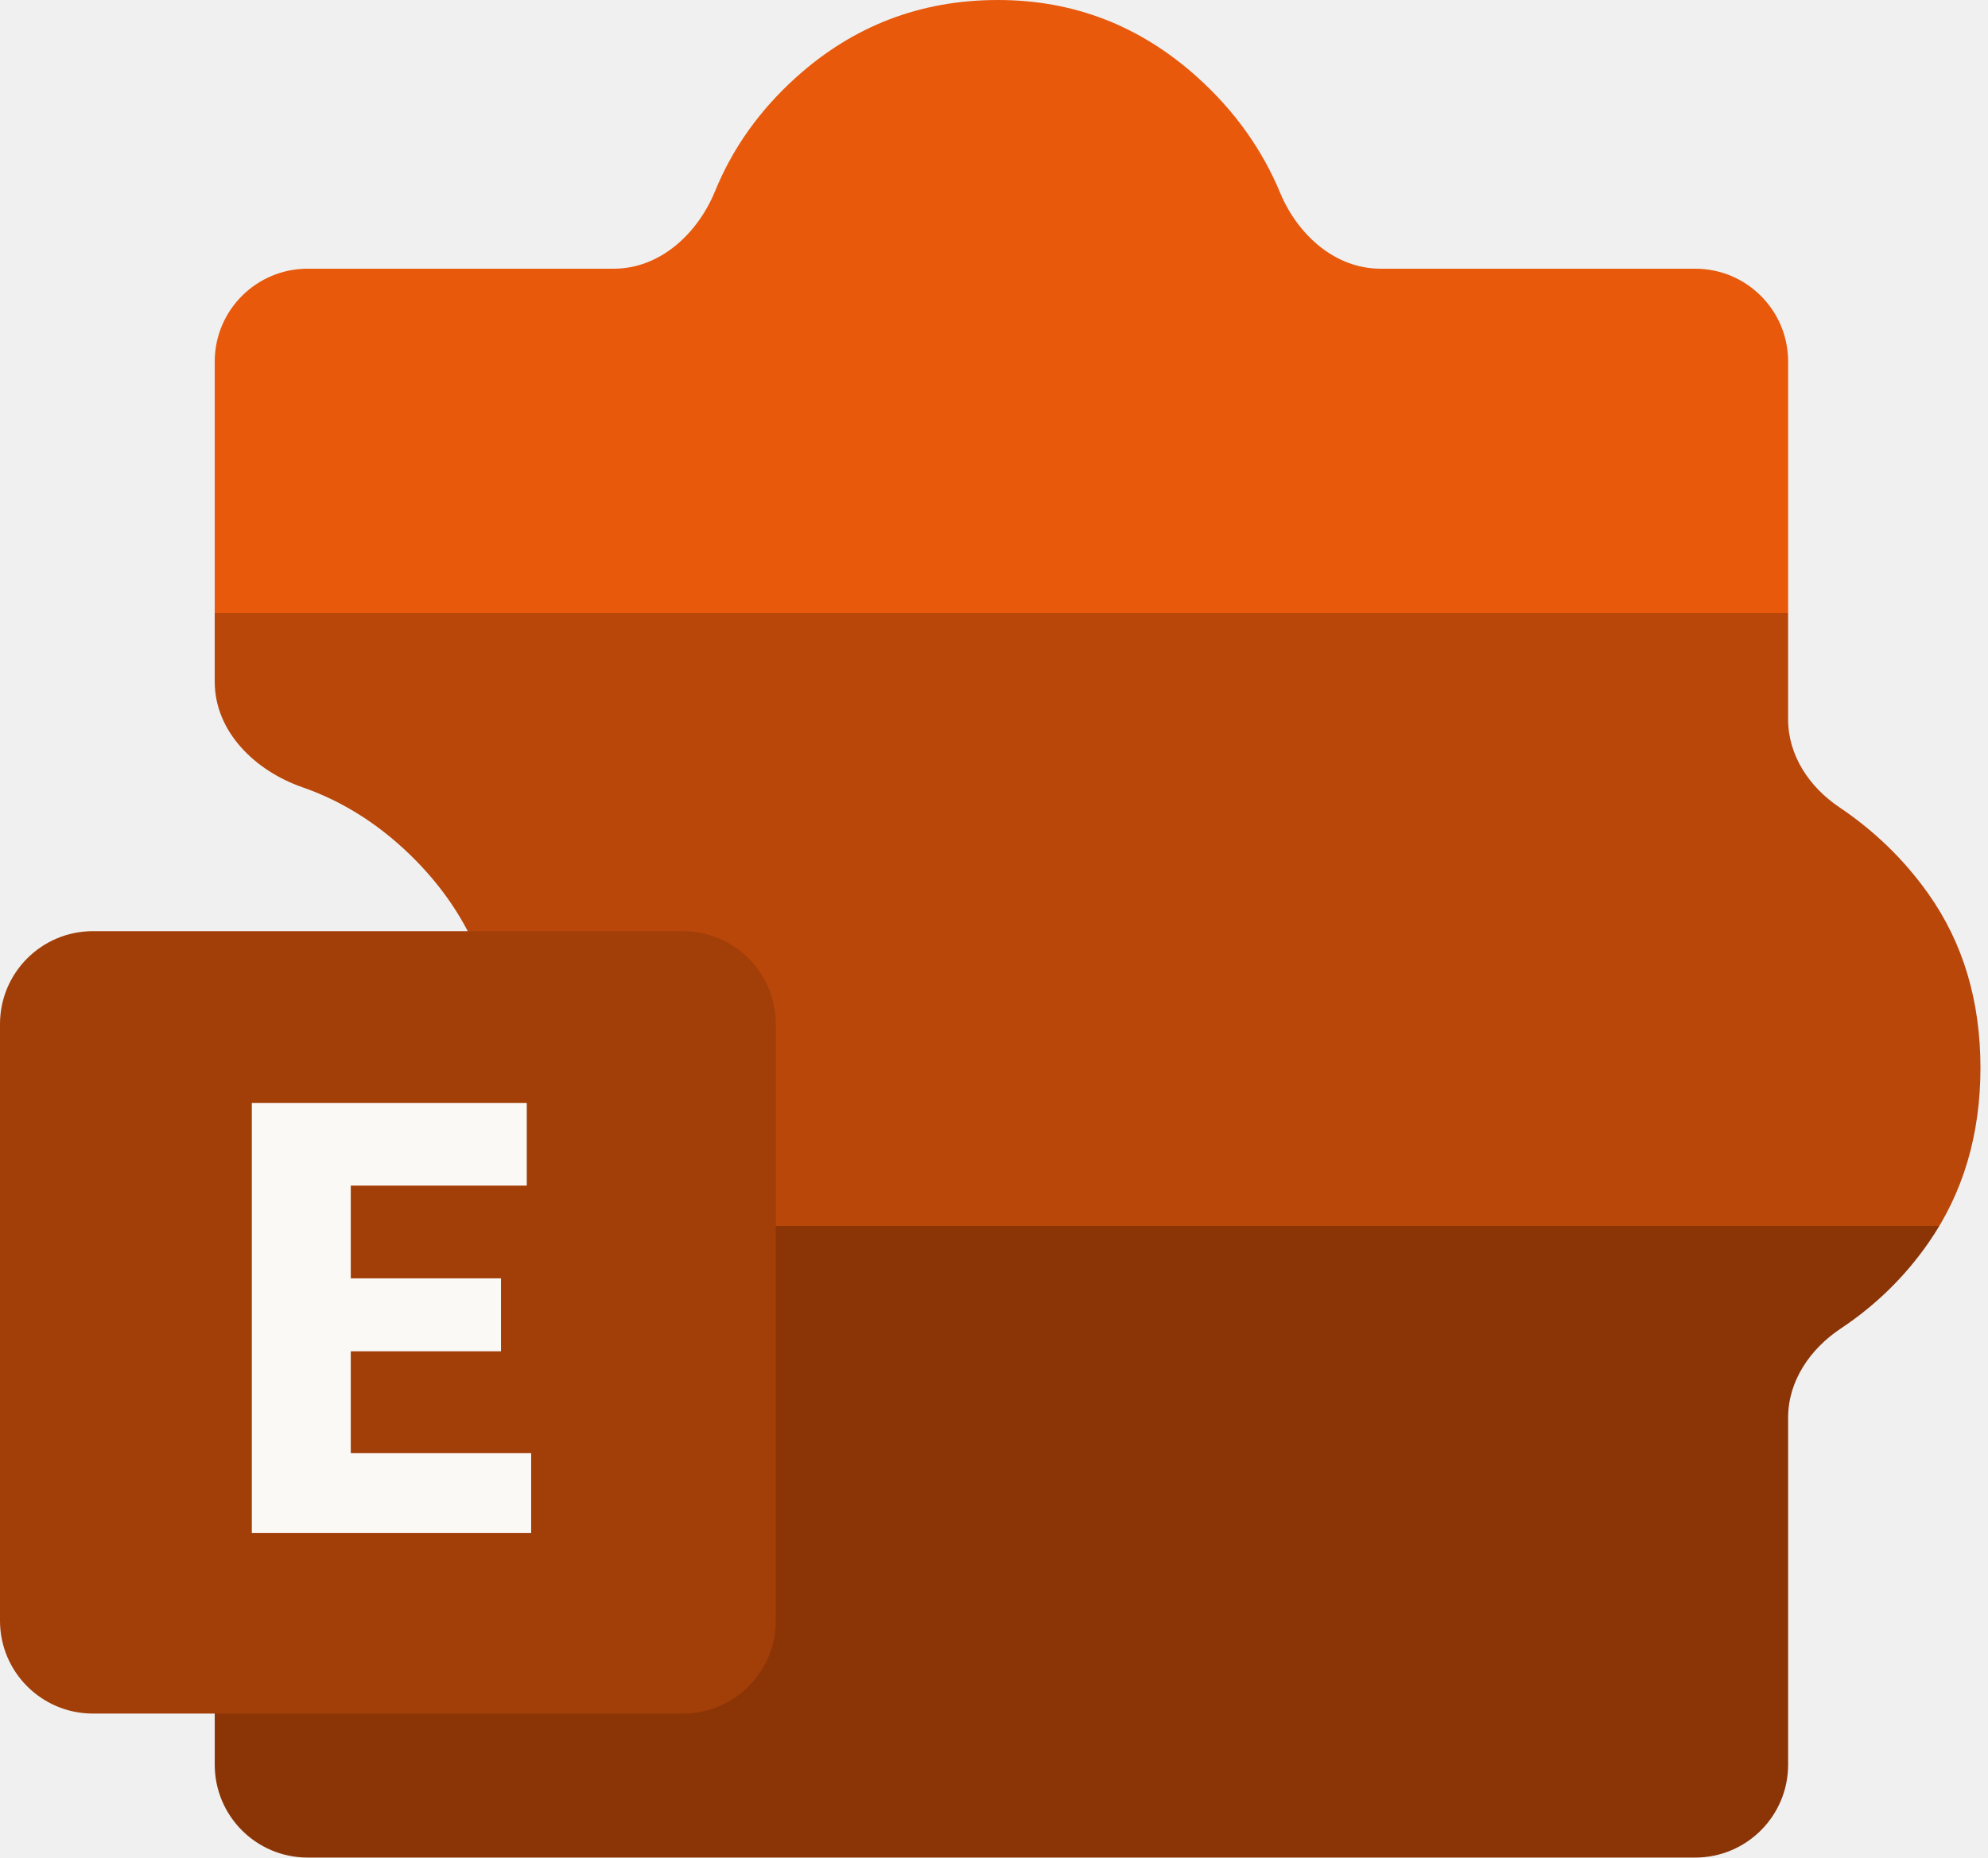
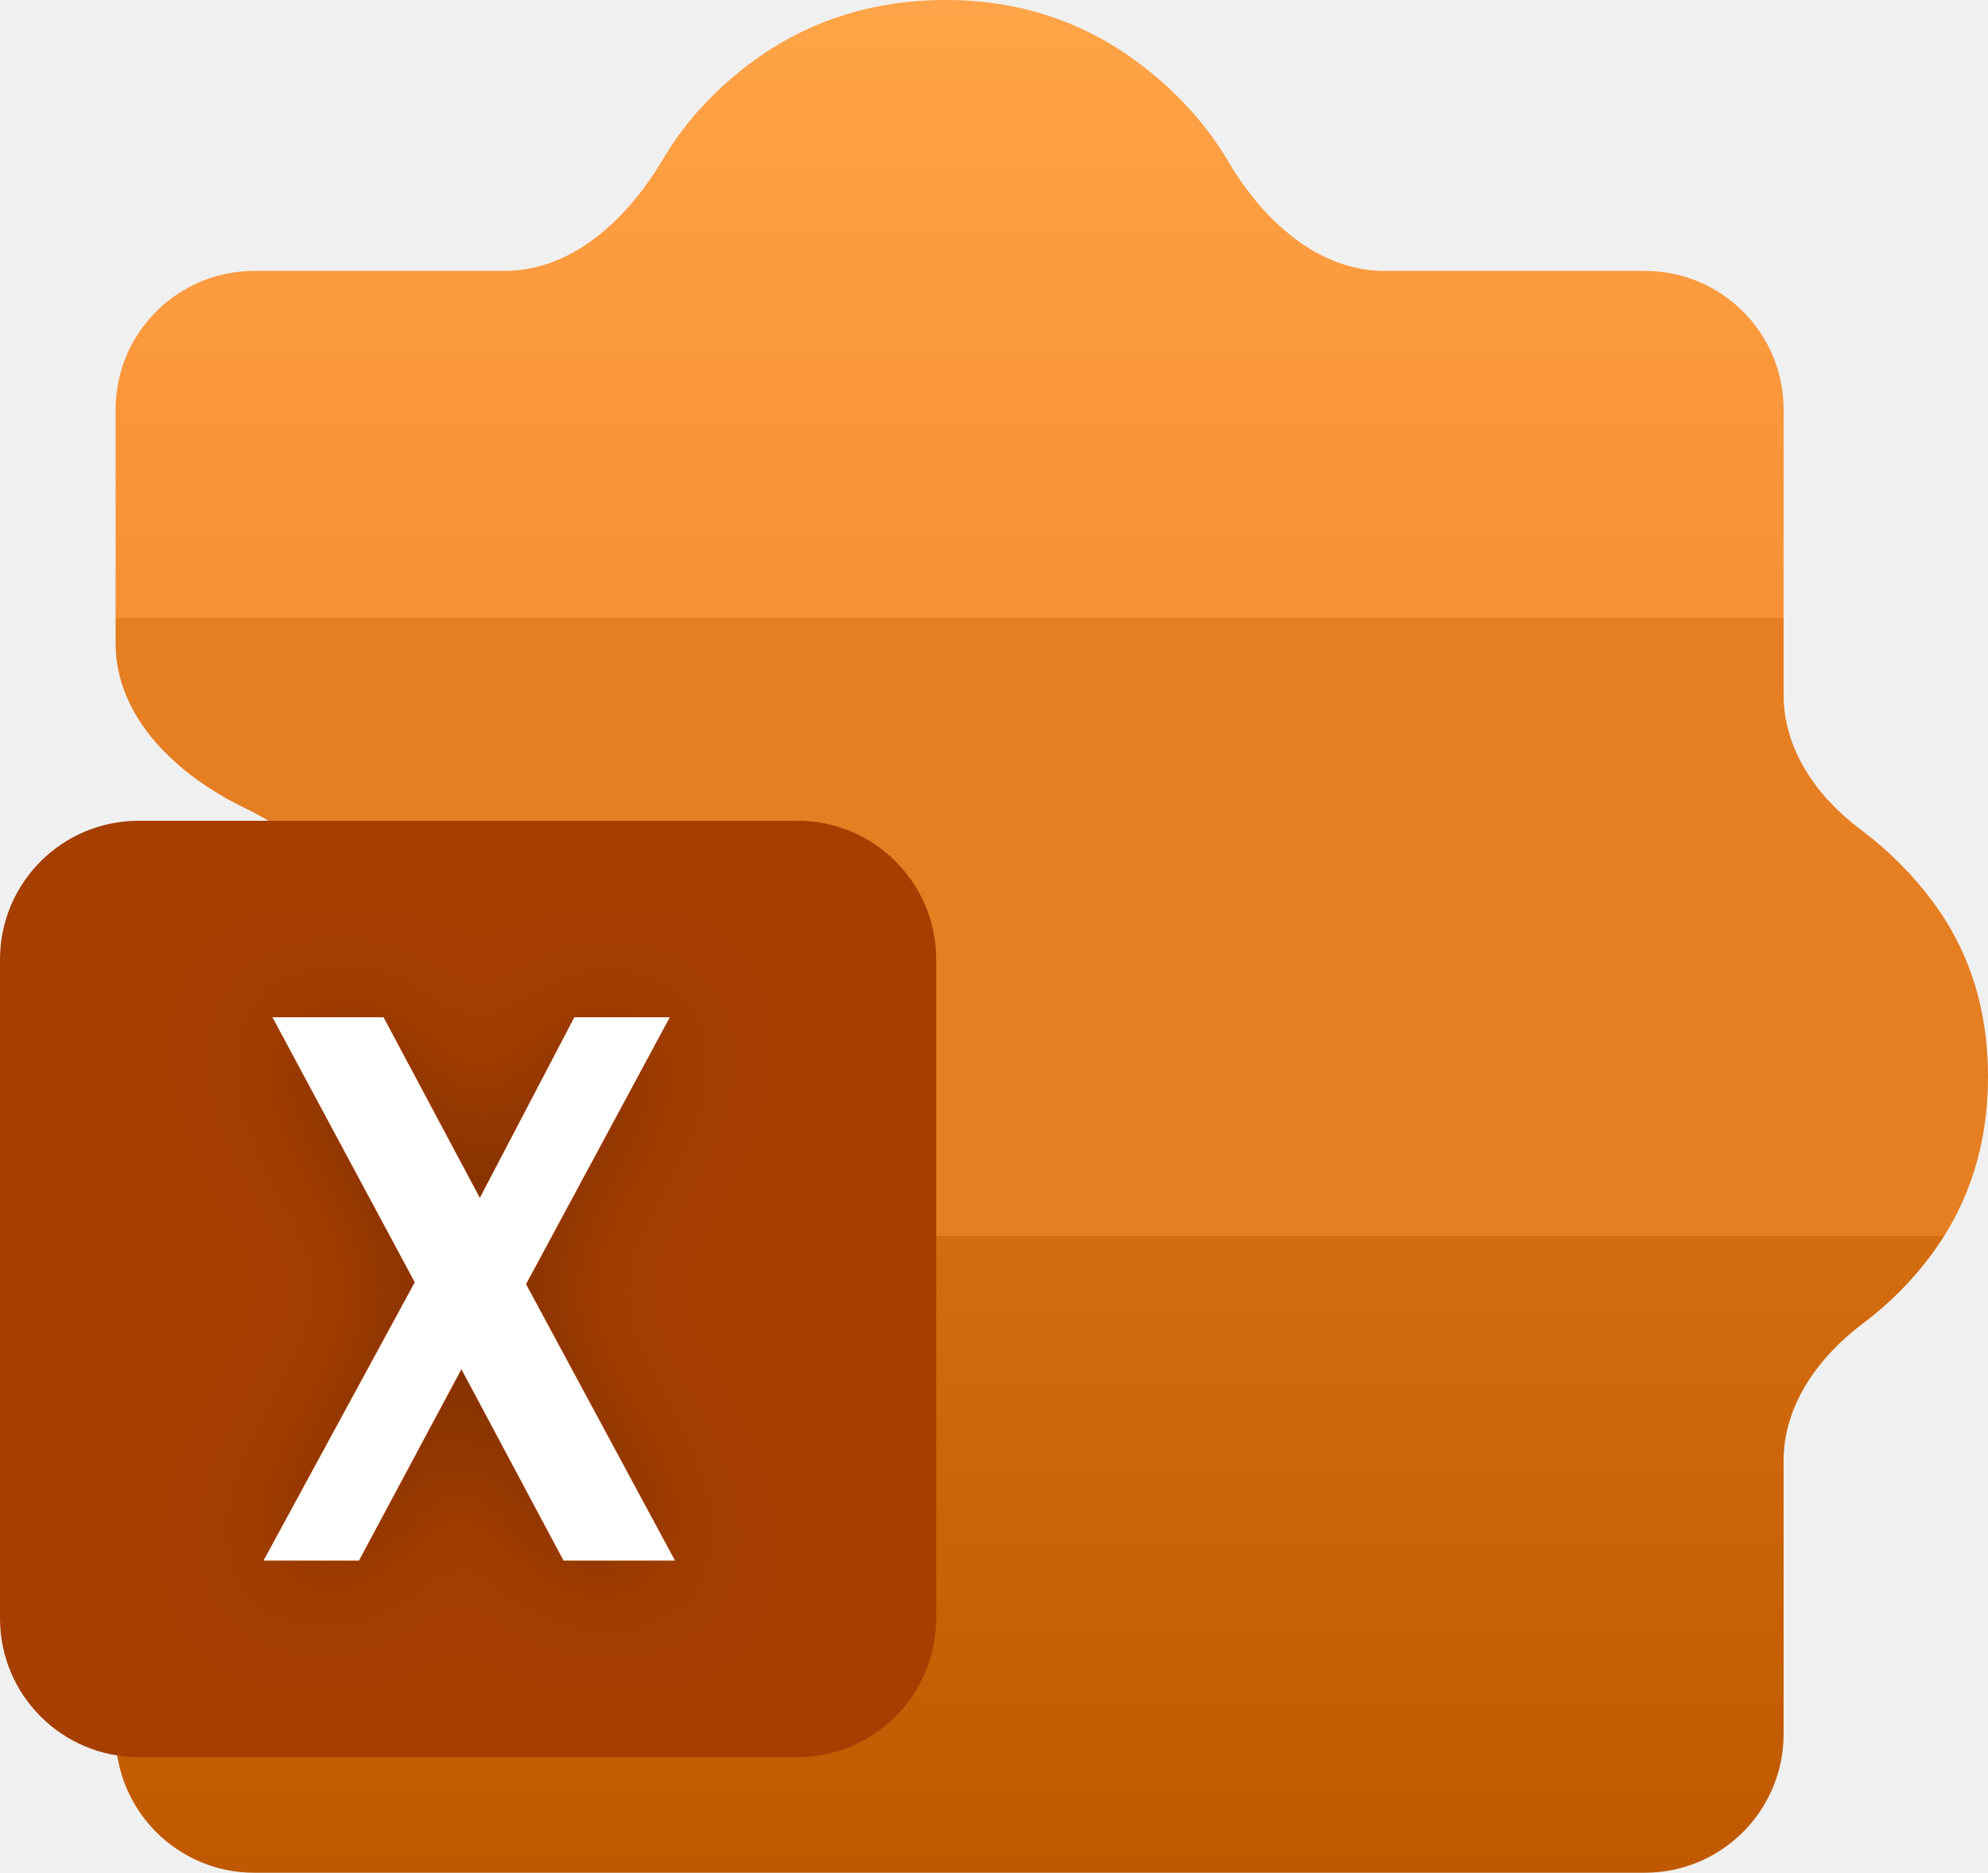
- <svg xmlns="http://www.w3.org/2000/svg" width="214" height="200" viewBox="0 0 214 200" fill="none">
-   <path d="M33.115 200C27.592 200 23.115 195.523 23.115 190V156.343C23.115 151.05 27.338 146.86 32.334 145.114C36.968 143.495 41.128 140.826 44.816 137.107C50.802 131.069 53.796 123.69 53.796 114.969C53.796 106.247 50.802 98.826 44.816 92.704C41.181 88.988 37.087 86.338 32.534 84.754C27.463 82.99 23.115 78.776 23.115 73.407V38.931C23.115 33.408 27.592 28.931 33.115 28.931H66.065C71.046 28.931 75.097 25.173 76.982 20.562C78.876 15.927 81.79 11.84 85.724 8.302C91.877 2.767 99.11 0 107.425 0C115.573 0 122.724 2.767 128.877 8.302C132.865 11.889 135.84 16.041 137.802 20.756C139.687 25.285 143.707 28.931 148.613 28.931H182.484C188.007 28.931 192.484 33.408 192.484 38.931V77.468C192.484 81.321 194.764 84.737 197.96 86.888C201.782 89.459 204.987 92.572 207.575 96.226C211.317 101.509 213.187 107.757 213.187 114.969C213.187 122.18 211.317 128.47 207.575 133.836C205.027 137.492 201.88 140.564 198.136 143.052C194.862 145.228 192.484 148.691 192.484 152.622V190C192.484 195.523 188.007 200 182.484 200H33.115Z" fill="url(#paint0_linear_4_15)" />
-   <rect y="100.258" width="83.509" height="84.238" rx="10" fill="#A23E08" />
-   <path d="M27.107 165.044V118.75H56.705V127.653H37.761V137.636H53.931V145.49H37.761V156.459H57.177V165.044H27.107Z" fill="#FAF9F6" />
+ <svg xmlns="http://www.w3.org/2000/svg" width="860" height="810" viewBox="0 0 860 810" fill="none">
+   <path d="M110 810C76.863 810 50 783.137 50 750V651.73C50 619.906 75.954 595.143 104.717 581.523C118.377 575.055 130.957 566.308 142.456 555.283C167.961 530.83 180.714 500.943 180.714 465.623C180.714 430.302 167.961 400.211 142.456 375.351C131.323 364.499 119.177 355.899 106.019 349.552C76.885 335.496 50 310.57 50 278.222V177.17C50 144.033 76.863 117.17 110 117.17H218.259C247.981 117.17 271.795 94.227 286.93 68.647C294.541 55.783 304.478 44.108 316.741 33.623C342.955 11.207 373.773 0 409.197 0C443.912 0 474.377 11.207 500.59 33.623C513.217 44.419 523.46 56.477 531.32 69.796C546.186 94.987 569.808 117.17 599.059 117.17H711.582C744.719 117.17 771.582 144.033 771.582 177.17V300.634C771.582 324.17 786.013 344.694 804.866 358.783C816.865 367.751 827.238 378.096 835.983 389.819C851.994 411.283 860 436.551 860 465.623C860 494.694 851.994 520.166 835.983 542.038C827.519 553.598 817.532 563.698 806.021 572.336C786.753 586.794 771.582 607.609 771.582 631.698V750C771.582 783.137 744.719 810 711.582 810H110Z" fill="url(#paint0_linear_17_3)" />
+   <rect y="355" width="405" height="405" rx="60" fill="#A63E00" />
+   <g filter="url(#filter0_d_17_3)">
+     <path d="M114 675L188.489 537.97H197.196L248.467 440H289.743L220.091 569.282H211.868L155.275 675H114ZM117.87 440H165.917L218.317 538.293L292 675H243.792L187.038 568.637L186.877 568.475L117.87 440Z" fill="white" />
+   </g>
  <defs>
-     <linearGradient id="paint0_linear_4_15" x1="118.151" y1="0" x2="118.151" y2="200" gradientUnits="userSpaceOnUse">
-       <stop stop-color="#E8590C" />
-       <stop offset="0.33" stop-color="#E8590C" />
-       <stop offset="0.33" stop-color="#BA470A" />
-       <stop offset="0.66" stop-color="#BA470A" />
-       <stop offset="0.66" stop-color="#8B3507" />
+     <filter id="filter0_d_17_3" x="64" y="394" width="278" height="335" filterUnits="userSpaceOnUse" color-interpolation-filters="sRGB">
+       <feFlood flood-opacity="0" result="BackgroundImageFix" />
+       <feColorMatrix in="SourceAlpha" type="matrix" values="0 0 0 0 0 0 0 0 0 0 0 0 0 0 0 0 0 0 127 0" result="hardAlpha" />
+       <feOffset dy="4" />
+       <feGaussianBlur stdDeviation="25" />
+       <feComposite in2="hardAlpha" operator="out" />
+       <feColorMatrix type="matrix" values="0 0 0 0 0 0 0 0 0 0 0 0 0 0 0 0 0 0 0.25 0" />
+       <feBlend mode="normal" in2="BackgroundImageFix" result="effect1_dropShadow_17_3" />
+       <feBlend mode="normal" in="SourceGraphic" in2="effect1_dropShadow_17_3" result="shape" />
+     </filter>
+     <linearGradient id="paint0_linear_17_3" x1="455" y1="0" x2="455" y2="810" gradientUnits="userSpaceOnUse">
+       <stop stop-color="#FFA448" />
+       <stop offset="0.33" stop-color="#F89034" />
+       <stop offset="0.33" stop-color="#E67E22" />
+       <stop offset="0.66" stop-color="#E67E22" />
+       <stop offset="0.66" stop-color="#D46C10" />
+       <stop offset="1" stop-color="#C05800" />
    </linearGradient>
  </defs>
</svg>
